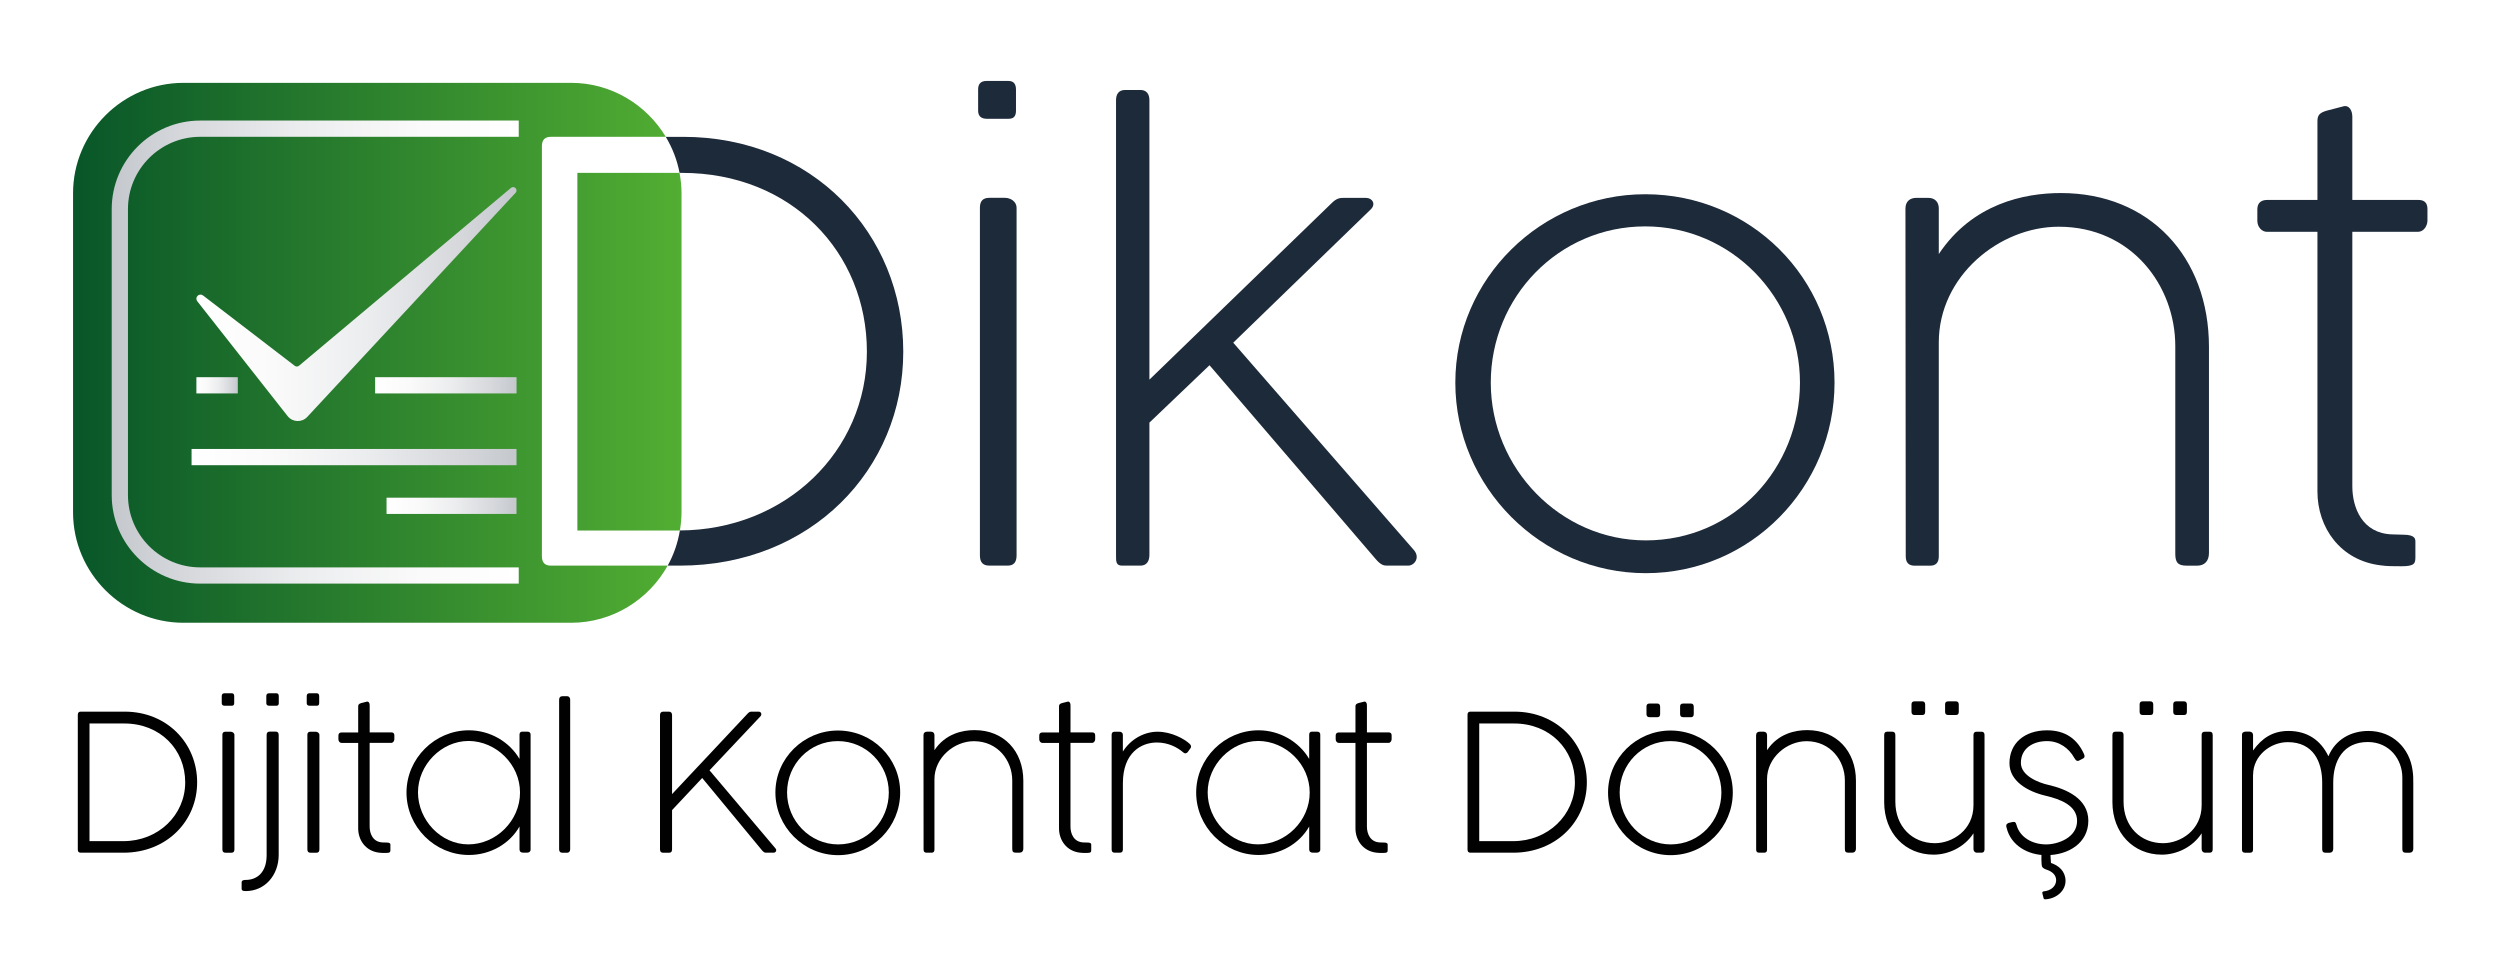
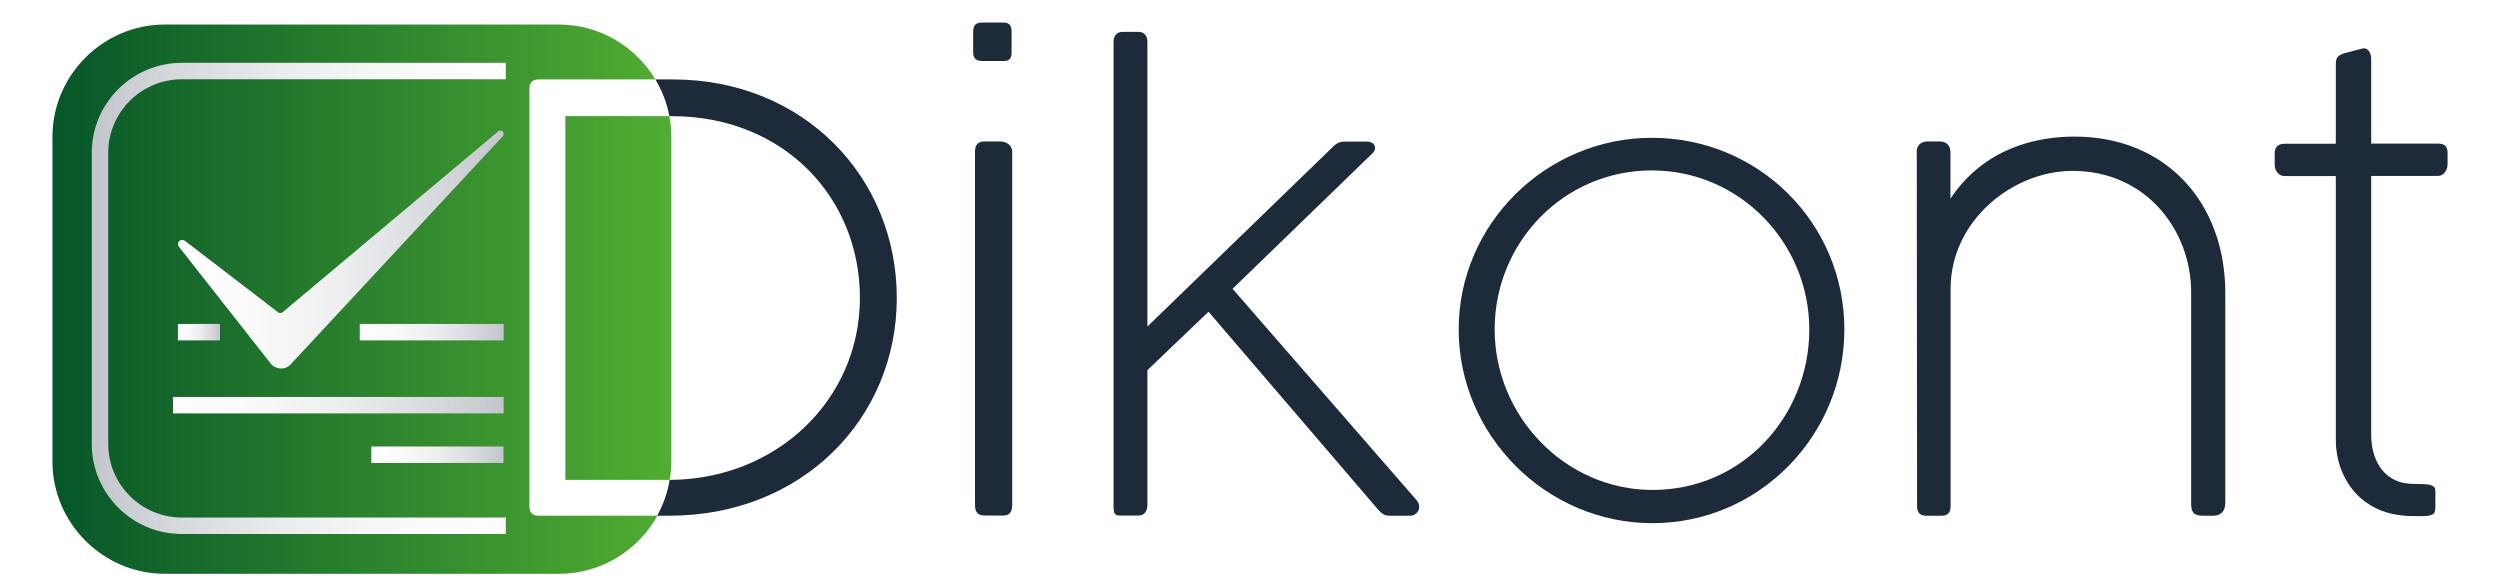
- <svg xmlns="http://www.w3.org/2000/svg" xmlns:xlink="http://www.w3.org/1999/xlink" id="katman_1" version="1.1" viewBox="0 0 841.89 325.73">
+ <svg xmlns="http://www.w3.org/2000/svg" xmlns:xlink="http://www.w3.org/1999/xlink" id="Layer_1" version="1.1" viewBox="0 0 164 38">
  <defs>
    <style>
      .st0 {
        fill: url(#linear-gradient2);
      }

      .st1 {
+         fill: #1d2a3a;
+       }
+ 
+       .st2 {
        fill: url(#Adsız_degrade_4);
      }

-       .st2 {
+       .st3 {
        fill: url(#linear-gradient1);
-       }
- 
-       .st3 {
-         fill: #1d2a3a;
      }

      .st4 {
        fill: url(#linear-gradient4);
      }

      .st5 {
        fill: url(#linear-gradient5);
      }

      .st6 {
        fill: url(#linear-gradient3);
      }

      .st7 {
-         fill: #010101;
-       }
- 
-       .st8 {
        fill: url(#linear-gradient);
      }
    </style>
-     <linearGradient id="Adsız_degrade_4" data-name="Adsız degrade 4" x1="24.6" y1="118.82" x2="229.51" y2="118.82" gradientUnits="userSpaceOnUse">
-       <stop offset="0" stop-color="#085629" />
-       <stop offset="1" stop-color="#52ae32" />
+     <linearGradient id="Adsız_degrade_4" data-name="Adsız degrade 4" x1="3.44" y1="19.63" x2="44.05" y2="19.63" gradientUnits="userSpaceOnUse">
+       <stop offset="0" stop-color="#065629" />
+       <stop offset="1" stop-color="#51ad32" />
    </linearGradient>
-     <linearGradient id="linear-gradient" x1="-728.02" y1="118.57" x2="-590.95" y2="118.57" gradientTransform="translate(-553.33) rotate(-180) scale(1 -1)" gradientUnits="userSpaceOnUse">
+     <linearGradient id="linear-gradient" x1="-1264.51" y1="19.58" x2="-1237.34" y2="19.58" gradientTransform="translate(-1231.33) rotate(-180) scale(1 -1)" gradientUnits="userSpaceOnUse">
      <stop offset="0" stop-color="#fff" />
      <stop offset=".24" stop-color="#fafafa" />
-       <stop offset=".53" stop-color="#ecedef" />
-       <stop offset=".83" stop-color="#d5d7db" />
-       <stop offset="1" stop-color="#c4c8cd" />
+       <stop offset=".52" stop-color="#ecedef" />
+       <stop offset=".81" stop-color="#d5d7db" />
+       <stop offset="1" stop-color="#c2c6cc" />
    </linearGradient>
-     <linearGradient id="linear-gradient1" x1="66.14" y1="102.41" x2="173.94" y2="102.41" gradientTransform="matrix(1,0,0,1,0,0)" xlink:href="#linear-gradient" />
-     <linearGradient id="linear-gradient2" x1="66.14" y1="129.76" x2="80.07" y2="129.76" gradientTransform="matrix(1,0,0,1,0,0)" xlink:href="#linear-gradient" />
-     <linearGradient id="linear-gradient3" x1="126.33" y1="129.76" x2="173.94" y2="129.76" gradientTransform="matrix(1,0,0,1,0,0)" xlink:href="#linear-gradient" />
-     <linearGradient id="linear-gradient4" x1="64.51" y1="153.92" x2="173.94" y2="153.92" gradientTransform="matrix(1,0,0,1,0,0)" xlink:href="#linear-gradient" />
-     <linearGradient id="linear-gradient5" x1="130.17" y1="170.34" x2="173.94" y2="170.34" gradientTransform="matrix(1,0,0,1,0,0)" xlink:href="#linear-gradient" />
+     <linearGradient id="linear-gradient1" x1="11.67" y1="16.37" x2="33.03" y2="16.37" gradientTransform="matrix(1,0,0,1,0,0)" xlink:href="#linear-gradient" />
+     <linearGradient id="linear-gradient2" x1="11.67" y1="21.79" x2="14.43" y2="21.79" gradientTransform="matrix(1,0,0,1,0,0)" xlink:href="#linear-gradient" />
+     <linearGradient id="linear-gradient3" x1="23.6" y1="21.79" x2="33.03" y2="21.79" gradientTransform="matrix(1,0,0,1,0,0)" xlink:href="#linear-gradient" />
+     <linearGradient id="linear-gradient4" x1="11.35" y1="26.58" x2="33.03" y2="26.58" gradientTransform="matrix(1,0,0,1,0,0)" xlink:href="#linear-gradient" />
+     <linearGradient id="linear-gradient5" x1="24.36" y1="29.84" x2="33.03" y2="29.84" gradientTransform="matrix(1,0,0,1,0,0)" xlink:href="#linear-gradient" />
  </defs>
-   <path class="st3" d="M329.39,30.09c0-1.62.71-2.83,2.83-2.83h7.39c1.72,0,2.53,1.01,2.53,2.93v7.08c0,2.13-1.01,2.73-2.53,2.73h-7.29c-1.92,0-2.93-.91-2.93-2.73v-7.18ZM329.99,69.96c0-2.23,1.01-3.34,3.14-3.34h5.26c2.02,0,3.95,1.31,3.95,3.34v117.07c0,2.33-1.01,3.44-2.94,3.44h-6.27c-2.12,0-3.14-1.11-3.14-3.44v-117.07Z" />
-   <path class="st3" d="M415.3,115.4l60.82,69.82c2.22,2.53.2,5.26-1.92,5.26h-7.09c-1.11,0-2.12-.2-3.84-2.22l-55.96-65.27-20.24,19.33v44.52c0,2.13-.91,3.64-3.04,3.64h-6.17c-2.13,0-2.03-1.52-2.03-3.64V33.74c0-2.03.91-3.44,3.04-3.44h5.16c2.12,0,3.04,1.42,3.04,3.44v94.11l61.43-59.5c1.62-1.62,2.83-1.72,4.04-1.72h7.39c2.32,0,3.44,2.12,1.72,3.84l-46.35,44.93Z" />
-   <path class="st3" d="M554.04,65.41c35.42,0,63.75,28.23,63.75,63.45s-28.23,64.16-63.55,64.16-64.15-29.14-64.15-64.16,28.94-63.45,63.95-63.45ZM554.24,181.98c29.96,0,51.91-24.59,51.91-53.12s-22.97-52.62-52.11-52.62-52.01,23.78-52.01,52.62,23.48,53.12,52.22,53.12Z" />
-   <path class="st3" d="M641.68,70.17c0-2.33,1.52-3.54,3.64-3.54h4.04c2.33,0,3.54,1.52,3.54,3.54v15.38c11.33-17,28.84-20.54,41.09-20.54,29.95,0,49.89,21.55,49.89,51.81v69.42c0,2.83-1.62,4.25-3.95,4.25h-3.54c-3.14,0-3.85-1.21-3.85-4.15v-69.82c0-20.24-14.67-40.17-39.26-40.17-19.94,0-40.38,16.59-40.38,38.96v72.05c0,2.13-1.01,3.14-2.93,3.14h-5.16c-2.03,0-3.04-1.01-3.04-3.14l-.1-117.18Z" />
-   <path class="st3" d="M792.16,67.33h22.26c1.92,0,3.04.91,3.04,3.04v3.95c0,1.62-1.21,3.74-3.14,3.74h-22.16v85.71c0,7.08,3.24,15.89,13.45,16.19l3.64.1c4.35,0,4.15,1.62,4.15,2.63v4.86c0,2.13-.2,3.14-4.66,3.14-2.73,0-4.95,0-6.98-.3-13.66-1.62-21.35-12.75-21.35-24.89v-87.43h-17c-1.72,0-3.24-1.62-3.24-3.74v-3.85c0-2.33,1.52-3.14,3.24-3.14h17v-26.51c0-2.03.71-2.83,3.04-3.54l5.47-1.42c2.12-.71,3.24,1.31,3.24,3.44v28.03Z" />
-   <path class="st3" d="M230,46.08h-5.8c2.22,3.69,3.82,7.78,4.65,12.14h.85c36.73,0,62.23,26.71,62.23,60.21s-27.38,60.06-62.97,60.2c-.71,4.23-2.1,8.22-4.11,11.85h4.04c44.12,0,75.29-32.28,75.29-72.05s-30.56-72.35-74.17-72.35Z" />
-   <g>
-     <path class="st7" d="M26.21,240.68c0-.7.33-1.03,1-1.03h14.78c14.35,0,24.4,10.75,24.4,23.8s-10.25,23.7-24.77,23.7h-14.42c-.67,0-1-.33-1-1.03v-45.44ZM41.89,243.64h-11.75v39.62h11.42c11.75,0,20.81-8.79,20.81-19.81s-8.39-19.81-20.48-19.81Z" />
-     <path class="st7" d="M74.68,234.39c0-.53.23-.93.93-.93h2.43c.57,0,.83.34.83.97v2.33c0,.7-.33.9-.83.9h-2.4c-.63,0-.97-.3-.97-.9v-2.36ZM74.88,247.51c0-.73.33-1.1,1.03-1.1h1.73c.67,0,1.3.43,1.3,1.1v38.52c0,.77-.33,1.13-.96,1.13h-2.06c-.7,0-1.03-.36-1.03-1.13v-38.52Z" />
-     <path class="st7" d="M89.79,247.51c0-.76.33-1.13,1.03-1.13h2.03c.66,0,1,.37,1,1.13v40.38c0,6.79-4.59,12.19-11.12,12.19-1.16,0-1.36-.33-1.36-.76v-2.1c0-.37.07-.9,1.36-.9,3.86,0,7.06-2.56,7.06-8.32v-40.48ZM89.69,234.39c0-.53.23-.93.93-.93h2.43c.57,0,.83.34.83.97v2.33c0,.7-.33.9-.83.9h-2.4c-.63,0-.97-.3-.97-.9v-2.36Z" />
-     <path class="st7" d="M103.3,234.39c0-.53.23-.93.93-.93h2.43c.57,0,.83.34.83.97v2.33c0,.7-.33.9-.83.9h-2.4c-.63,0-.97-.3-.97-.9v-2.36ZM103.5,247.51c0-.73.33-1.1,1.03-1.1h1.73c.67,0,1.3.43,1.3,1.1v38.52c0,.77-.33,1.13-.96,1.13h-2.06c-.7,0-1.03-.36-1.03-1.13v-38.52Z" />
-     <path class="st7" d="M124.48,246.64h7.32c.63,0,1,.3,1,1v1.3c0,.53-.4,1.23-1.03,1.23h-7.29v28.2c0,2.33,1.07,5.23,4.43,5.33l1.2.03c1.43,0,1.36.53,1.36.87v1.6c0,.7-.07,1.04-1.53,1.04-.9,0-1.63,0-2.3-.1-4.49-.53-7.02-4.2-7.02-8.19v-28.76h-5.59c-.57,0-1.07-.53-1.07-1.23v-1.27c0-.76.5-1.03,1.07-1.03h5.59v-8.72c0-.67.23-.93,1-1.17l1.8-.46c.7-.23,1.07.43,1.07,1.13v9.22Z" />
-     <path class="st7" d="M174.95,278.33c-3.36,5.93-9.95,9.59-17.05,9.59-11.52,0-21.01-9.52-21.01-21.01s9.52-20.98,21.01-20.98c6.96,0,13.58,3.73,17.05,9.65v-8.19c0-.66.33-1,.96-1h1.67c.73,0,1.1.34,1.1,1v38.72c0,.7-.53,1.03-1.2,1.03h-1.3c-.83,0-1.23-.4-1.23-1.16v-7.66ZM157.87,249.53h-.1c-9.12,0-17.01,8.06-17.01,17.31s7.63,17.51,16.95,17.51,17.41-7.92,17.41-17.45-8.06-17.28-17.25-17.38Z" />
-     <path class="st7" d="M188.29,235.66c0-.7.33-1.2,1.03-1.2h1.66c.7,0,1.03.53,1.03,1.2v50.3c0,.7-.33,1.2-1.03,1.2h-1.66c-.7,0-1.03-.43-1.03-1.2v-50.3Z" />
-     <path class="st7" d="M238.92,259.39l22.24,26.33c.53.64.1,1.43-.66,1.43h-2.63c-.37,0-.73-.2-1.23-.76l-20.17-24.4-10.15,10.82v13.22c0,.77-.33,1.13-.96,1.13h-2.1c-.66,0-1-.36-1-1.13v-45.24c0-.64.33-1.13,1-1.13h2.06c.63,0,1,.46,1,1.13v26.63l25.37-27.03c.57-.63.93-.73,1.3-.73h2.53c.8,0,1.13.9.6,1.53l-17.18,18.21Z" />
-     <path class="st7" d="M282.16,246.01c11.65,0,20.98,9.29,20.98,20.87s-9.29,21.1-20.91,21.1-21.11-9.59-21.11-21.1,9.52-20.87,21.04-20.87ZM282.23,284.36c9.85,0,17.08-8.09,17.08-17.48s-7.56-17.31-17.15-17.31-17.11,7.82-17.11,17.31,7.72,17.48,17.18,17.48Z" />
-     <path class="st7" d="M310.99,247.57c0-.77.5-1.17,1.2-1.17h1.33c.77,0,1.16.5,1.16,1.17v5.06c3.73-5.59,9.49-6.76,13.52-6.76,9.85,0,16.41,7.09,16.41,17.05v22.83c0,.93-.53,1.4-1.3,1.4h-1.16c-1.03,0-1.27-.4-1.27-1.36v-22.97c0-6.66-4.83-13.22-12.92-13.22-6.56,0-13.28,5.46-13.28,12.82v23.7c0,.7-.33,1.03-.96,1.03h-1.7c-.67,0-1-.33-1-1.03l-.03-38.55Z" />
-     <path class="st7" d="M360.49,246.64h7.32c.63,0,1,.3,1,1v1.3c0,.53-.4,1.23-1.03,1.23h-7.29v28.2c0,2.33,1.07,5.23,4.43,5.33l1.2.03c1.43,0,1.36.53,1.36.87v1.6c0,.7-.07,1.04-1.53,1.04-.9,0-1.63,0-2.3-.1-4.5-.53-7.02-4.2-7.02-8.19v-28.76h-5.59c-.57,0-1.07-.53-1.07-1.23v-1.27c0-.76.5-1.03,1.07-1.03h5.59v-8.72c0-.67.23-.93,1-1.17l1.8-.46c.7-.23,1.07.43,1.07,1.13v9.22Z" />
-     <path class="st7" d="M374.34,247.54c0-.76.33-1.13,1.03-1.13h1.56c.7,0,1.2.34,1.2,1.17v5.52c2.63-4.22,7.22-6.69,11.68-6.69,4.69,0,8.96,2.4,10.72,4,.77.69.6,1.26.37,1.56l-.93,1.3c-.3.36-.87.7-1.56.06-1.86-1.6-4.93-3.29-8.82-3.29-5.29,0-11.45,3.46-11.45,13.71v22.27c0,.77-.33,1.13-1.03,1.13h-1.73c-.7,0-1.03-.36-1.03-1.13v-38.49Z" />
-     <path class="st7" d="M440.88,278.33c-3.36,5.93-9.95,9.59-17.05,9.59-11.52,0-21.01-9.52-21.01-21.01s9.52-20.98,21.01-20.98c6.96,0,13.58,3.73,17.05,9.65v-8.19c0-.66.33-1,.96-1h1.67c.73,0,1.1.34,1.1,1v38.72c0,.7-.53,1.03-1.2,1.03h-1.3c-.83,0-1.23-.4-1.23-1.16v-7.66ZM423.8,249.53h-.1c-9.12,0-17.01,8.06-17.01,17.31s7.63,17.51,16.95,17.51,17.41-7.92,17.41-17.45-8.06-17.28-17.25-17.38Z" />
-     <path class="st7" d="M460.32,246.64h7.32c.64,0,1,.3,1,1v1.3c0,.53-.4,1.23-1.03,1.23h-7.29v28.2c0,2.33,1.06,5.23,4.43,5.33l1.2.03c1.43,0,1.36.53,1.36.87v1.6c0,.7-.06,1.04-1.53,1.04-.9,0-1.63,0-2.3-.1-4.49-.53-7.02-4.2-7.02-8.19v-28.76h-5.59c-.57,0-1.07-.53-1.07-1.23v-1.27c0-.76.5-1.03,1.07-1.03h5.59v-8.72c0-.67.23-.93,1-1.17l1.8-.46c.7-.23,1.06.43,1.06,1.13v9.22Z" />
-     <path class="st7" d="M494.2,240.68c0-.7.33-1.03,1-1.03h14.78c14.35,0,24.4,10.75,24.4,23.8s-10.25,23.7-24.77,23.7h-14.41c-.67,0-1-.33-1-1.03v-45.44ZM509.89,243.64h-11.75v39.62h11.42c11.75,0,20.8-8.79,20.8-19.81s-8.39-19.81-20.47-19.81Z" />
-     <path class="st7" d="M562.55,246.01c11.65,0,20.98,9.29,20.98,20.87s-9.29,21.1-20.91,21.1-21.1-9.59-21.1-21.1,9.52-20.87,21.04-20.87ZM562.61,284.36c9.86,0,17.08-8.09,17.08-17.48s-7.56-17.31-17.15-17.31-17.11,7.82-17.11,17.31,7.73,17.48,17.18,17.48ZM554.46,237.95c0-.64.27-1.03,1.03-1.03h2.6c.64,0,.97.36.97,1.1v2.43c0,.83-.4,1.07-.97,1.07h-2.6c-.7,0-1.03-.37-1.03-1.07v-2.49ZM565.78,237.95c0-.64.26-1.03,1.03-1.03h2.6c.64,0,.97.36.97,1.1v2.43c0,.83-.4,1.07-.97,1.07h-2.6c-.7,0-1.03-.37-1.03-1.07v-2.49Z" />
-     <path class="st7" d="M591.38,247.57c0-.77.5-1.17,1.2-1.17h1.33c.76,0,1.16.5,1.16,1.17v5.06c3.73-5.59,9.49-6.76,13.52-6.76,9.85,0,16.41,7.09,16.41,17.05v22.83c0,.93-.53,1.4-1.3,1.4h-1.16c-1.04,0-1.27-.4-1.27-1.36v-22.97c0-6.66-4.83-13.22-12.92-13.22-6.56,0-13.29,5.46-13.29,12.82v23.7c0,.7-.33,1.03-.96,1.03h-1.7c-.67,0-1-.33-1-1.03l-.03-38.55Z" />
-     <path class="st7" d="M664.58,247.54c0-.76.36-1.13,1.06-1.13h1.66c.67,0,1,.37,1,1.13v38.45c0,.76-.33,1.16-1,1.16h-1.56c-.7,0-1.16-.53-1.16-1.23v-5.3c-3.03,4.69-8.43,7.19-13.42,7.19-9.59,0-16.65-7.29-16.65-17.68v-22.6c0-.76.34-1.13,1-1.13h1.69c.7,0,1.07.37,1.07,1.13v22.44c0,8.39,5.72,13.98,13.32,13.98,5.83,0,12.99-4.33,12.99-12.82v-23.61ZM643.71,237.22c0-.64.27-1.04,1.03-1.04h2.6c.64,0,.97.37.97,1.1v2.43c0,.83-.4,1.07-.97,1.07h-2.6c-.7,0-1.03-.37-1.03-1.07v-2.49ZM655.02,237.22c0-.64.27-1.04,1.04-1.04h2.6c.63,0,.97.37.97,1.1v2.43c0,.83-.4,1.07-.97,1.07h-2.6c-.7,0-1.04-.37-1.04-1.07v-2.49Z" />
-     <path class="st7" d="M676.36,277.14l1.27-.3c.97-.23,1.2.13,1.46,1.03,1.13,4.06,5.23,6.49,9.99,6.49,3.83,0,10.39-2.2,10.39-7.92,0-5.2-5.6-7.29-10.56-8.46-6.36-1.5-12.21-5.06-12.21-10.95,0-6.76,5.09-11.09,12.68-11.09,6.26,0,10.22,3.03,12.45,8.06.27.63.17,1.13-.23,1.36l-1.47.77c-.5.27-1.03.13-1.6-.9-1.76-3.19-4.99-5.66-9.19-5.66-4.66,0-8.79,2.4-8.79,7.35,0,4.26,5.76,6.63,9.36,7.43,5.79,1.33,13.35,4.53,13.35,12.02s-6.65,11.62-14.18,11.62c-6.22,0-11.95-3.33-13.35-9.25-.23-.7-.2-1.23.63-1.6ZM687.55,286.16c.1-.5.4-.73.9-.73h1.23c.63,0,.8.33.9.83-.13,1.33-.03,3.06.1,4.36,2.53.8,4.8,2.7,4.9,5.83.1,3.53-3.06,6.13-6.63,6.39-.3.03-.67.03-.76-.34l-.43-1.76c-.1-.27.19-.53.46-.57,2.53-.23,4.2-1.8,4.2-3.76,0-1.73-1.33-2.86-2.9-3.43-.66-.23-1.53-.5-1.83-1.13-.27-.5-.3-3.4-.13-5.69Z" />
-     <path class="st7" d="M741.41,247.54c0-.76.37-1.13,1.07-1.13h1.67c.66,0,.99.37.99,1.13v38.45c0,.76-.33,1.16-.99,1.16h-1.56c-.7,0-1.17-.53-1.17-1.23v-5.3c-3.03,4.69-8.42,7.19-13.41,7.19-9.59,0-16.64-7.29-16.64-17.68v-22.6c0-.76.33-1.13.99-1.13h1.7c.7,0,1.06.37,1.06,1.13v22.44c0,8.39,5.73,13.98,13.32,13.98,5.83,0,12.98-4.33,12.98-12.82v-23.61ZM720.53,237.22c0-.64.27-1.04,1.03-1.04h2.6c.63,0,.96.37.96,1.1v2.43c0,.83-.4,1.07-.96,1.07h-2.6c-.7,0-1.03-.37-1.03-1.07v-2.49ZM731.85,237.22c0-.64.27-1.04,1.03-1.04h2.6c.64,0,.97.37.97,1.1v2.43c0,.83-.4,1.07-.97,1.07h-2.6c-.7,0-1.03-.37-1.03-1.07v-2.49Z" />
-     <path class="st7" d="M758.72,260.89v25.24c0,.7-.34,1.03-1,1.03h-1.66c-.7,0-1.06-.33-1.06-1.03v-38.68c0-.77.6-1.07,1.26-1.07h1.27c.77,0,1.2.5,1.2,1.16v5.2c2.96-4.13,6.59-6.59,11.92-6.59,6.42,0,10.92,3.19,13.45,8.52,2.43-5.73,7.66-8.52,13.48-8.52,8.19,0,13.92,5.86,14.88,13.35.23,1.44.23,2.93.23,4.43v21.8c0,.97-.5,1.43-1.26,1.43h-1.23c-.93,0-1.2-.4-1.2-1.36v-24c0-6.03-4.3-11.92-11.62-11.92-8.35,0-11.65,6.42-11.65,13.62v22.27c0,.93-.5,1.4-1.26,1.4h-1.23c-.97,0-1.23-.4-1.23-1.36v-22.31c0-6.93-2.96-13.58-11.58-13.58-5.89,0-11.68,4.59-11.68,10.98Z" />
-   </g>
-   <path class="st1" d="M194.43,58.22h34.41c.42,2.23.67,4.53.67,6.88v107.44c0,2.08-.22,4.12-.55,6.11h-34.53V58.22ZM185.53,190.48c-2.03,0-3.04-1.01-3.04-3.14V49.21c0-2.12,1.02-3.14,3.04-3.14h38.67c-6.52-10.85-18.37-18.17-31.87-18.17H61.79c-20.45,0-37.19,16.74-37.19,37.19v107.44c0,20.45,16.74,37.19,37.19,37.19h130.53c13.95,0,26.17-7.8,32.53-19.25h-39.32Z" />
-   <path class="st8" d="M174.69,196.54h-107.25c-16.44,0-29.82-13.38-29.82-29.82v-96.3c0-16.44,13.38-29.82,29.82-29.82h107.25v5.47h-107.25c-13.43,0-24.35,10.92-24.35,24.35v96.3c0,13.43,10.92,24.35,24.35,24.35h107.25v5.47Z" />
-   <path class="st2" d="M96.87,140.14l-30.44-38.69c-.43-.54-.39-1.32.09-1.82h0c.49-.51,1.28-.57,1.84-.14l30.91,23.71c.42.32,1.01.31,1.42-.03l71.39-59.9c.45-.38,1.12-.35,1.54.08h0c.42.43.43,1.12.02,1.56l-70.17,75.49c-1.82,1.96-4.95,1.83-6.6-.27Z" />
-   <rect class="st0" x="66.14" y="127.02" width="13.94" height="5.47" />
-   <rect class="st6" x="126.33" y="127.02" width="47.62" height="5.47" />
-   <rect class="st4" x="64.51" y="151.19" width="109.43" height="5.47" />
-   <rect class="st5" x="130.17" y="167.6" width="43.77" height="5.47" />
+   <path class="st1" d="M63.84,2.04c0-.32.14-.56.56-.56h1.46c.34,0,.5.2.5.58v1.4c0,.42-.2.54-.5.54h-1.44c-.38,0-.58-.18-.58-.54v-1.42ZM63.96,9.94c0-.44.2-.66.62-.66h1.04c.4,0,.78.26.78.66v23.2c0,.46-.2.68-.58.68h-1.24c-.42,0-.62-.22-.62-.68V9.94Z" />
+   <path class="st1" d="M80.86,18.95l12.05,13.84c.44.5.04,1.04-.38,1.04h-1.4c-.22,0-.42-.04-.76-.44l-11.09-12.94-4.01,3.83v8.82c0,.42-.18.72-.6.72h-1.22c-.42,0-.4-.3-.4-.72V2.77c0-.4.18-.68.6-.68h1.02c.42,0,.6.28.6.68v18.65l12.17-11.79c.32-.32.56-.34.8-.34h1.46c.46,0,.68.42.34.76l-9.19,8.9Z" />
+   <path class="st1" d="M108.36,9.04c7.02,0,12.63,5.6,12.63,12.57s-5.6,12.71-12.59,12.71-12.71-5.78-12.71-12.71,5.74-12.57,12.67-12.57ZM108.4,32.14c5.94,0,10.29-4.87,10.29-10.53s-4.55-10.43-10.33-10.43-10.31,4.71-10.31,10.43,4.65,10.53,10.35,10.53Z" />
+   <path class="st1" d="M125.73,9.98c0-.46.3-.7.72-.7h.8c.46,0,.7.3.7.7v3.05c2.25-3.37,5.72-4.07,8.14-4.07,5.94,0,9.89,4.27,9.89,10.27v13.76c0,.56-.32.84-.78.84h-.7c-.62,0-.76-.24-.76-.82v-13.84c0-4.01-2.91-7.96-7.78-7.96-3.95,0-8,3.29-8,7.72v14.28c0,.42-.2.62-.58.62h-1.02c-.4,0-.6-.2-.6-.62l-.02-23.22Z" />
+   <path class="st1" d="M155.55,9.42h4.41c.38,0,.6.18.6.6v.78c0,.32-.24.74-.62.74h-4.39v16.99c0,1.4.64,3.15,2.67,3.21l.72.02c.86,0,.82.32.82.52v.96c0,.42-.04.62-.92.62-.54,0-.98,0-1.38-.06-2.71-.32-4.23-2.53-4.23-4.93V11.55h-3.37c-.34,0-.64-.32-.64-.74v-.76c0-.46.3-.62.64-.62h3.37v-5.25c0-.4.14-.56.6-.7l1.08-.28c.42-.14.64.26.64.68v5.55Z" />
+   <path class="st1" d="M44.14,5.21h-1.15c.44.73.76,1.54.92,2.41h.17c7.28,0,12.33,5.29,12.33,11.93s-5.43,11.9-12.48,11.93c-.14.84-.42,1.63-.82,2.35h.8c8.74,0,14.92-6.4,14.92-14.28s-6.06-14.34-14.7-14.34Z" />
+   <path class="st2" d="M37.09,7.62h6.82c.08.44.13.9.13,1.36v21.29c0,.41-.04.82-.11,1.21h-6.84V7.62ZM35.33,33.83c-.4,0-.6-.2-.6-.62V5.83c0-.42.2-.62.6-.62h7.66c-1.29-2.15-3.64-3.6-6.32-3.6H10.81c-4.05,0-7.37,3.32-7.37,7.37v21.29c0,4.05,3.32,7.37,7.37,7.37h25.87c2.77,0,5.19-1.55,6.45-3.81h-7.79Z" />
+   <path class="st7" d="M33.18,35.03H11.93c-3.26,0-5.91-2.65-5.91-5.91V10.03c0-3.26,2.65-5.91,5.91-5.91h21.25v1.08H11.93c-2.66,0-4.83,2.16-4.83,4.83v19.09c0,2.66,2.16,4.83,4.83,4.83h21.25v1.08Z" />
+   <path class="st3" d="M17.76,23.85l-6.03-7.67c-.08-.11-.08-.26.02-.36h0c.1-.1.25-.11.37-.03l6.13,4.7c.08.06.2.06.28,0l14.15-11.87c.09-.08.22-.07.3.01h0c.08.09.09.22,0,.31l-13.91,14.96c-.36.39-.98.36-1.31-.05Z" />
+   <rect class="st0" x="11.67" y="21.25" width="2.76" height="1.08" />
+   <rect class="st6" x="23.6" y="21.25" width="9.44" height="1.08" />
+   <rect class="st4" x="11.35" y="26.04" width="21.69" height="1.08" />
+   <rect class="st5" x="24.36" y="29.29" width="8.67" height="1.08" />
</svg>
